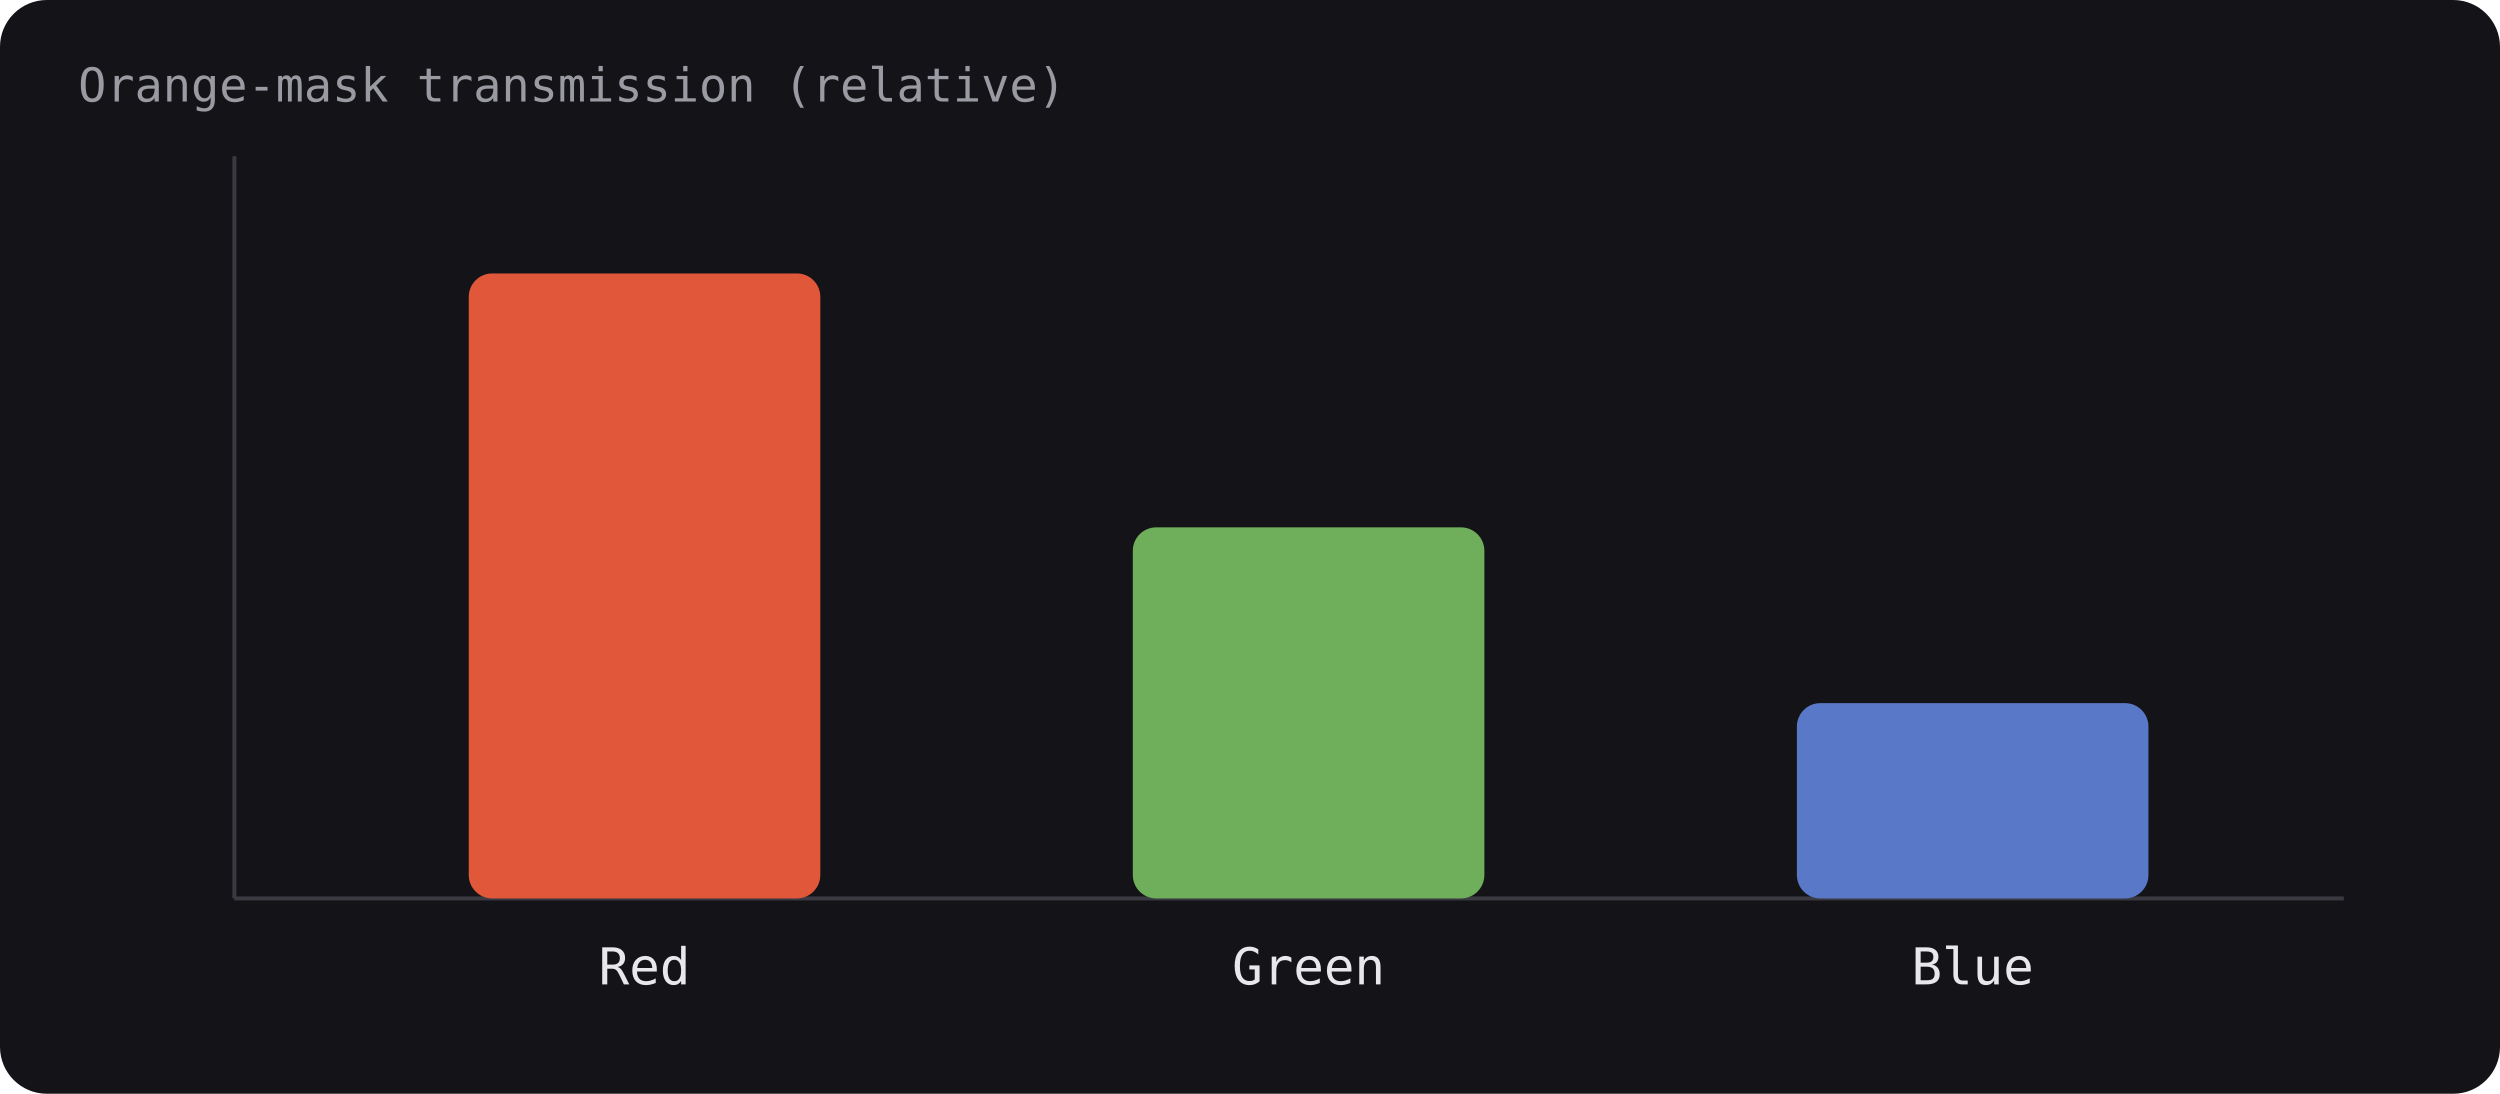
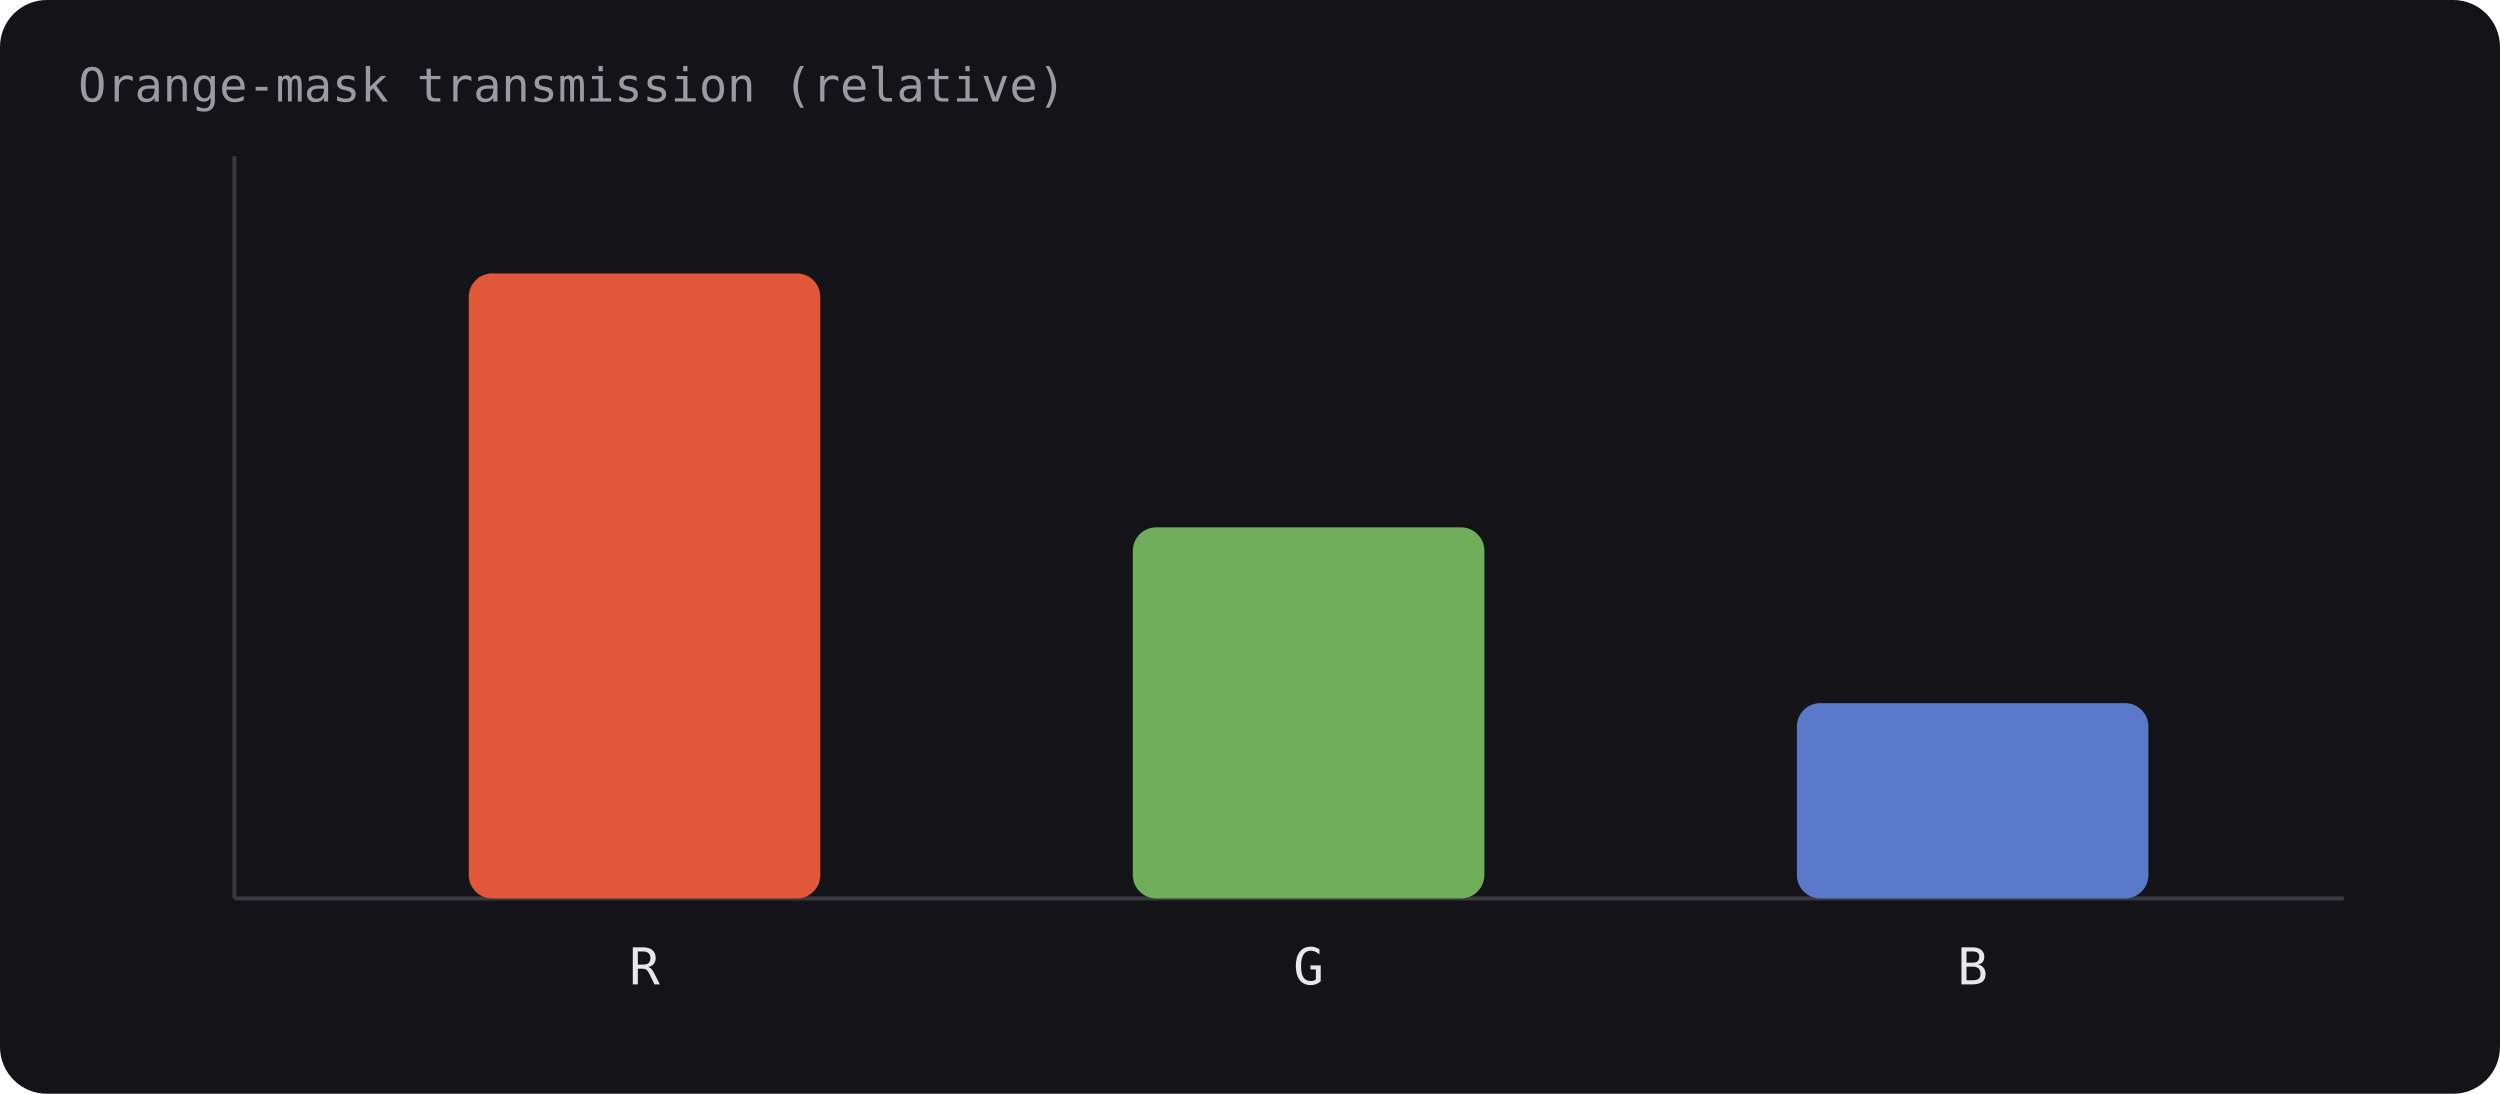
<svg xmlns="http://www.w3.org/2000/svg" viewBox="0 0 640 280" role="img" aria-label="Spectral transmission of the orange film base: red high, green medium, blue low">
  <rect width="640" height="280" rx="12" fill="#141418" />
  <g font-family="ui-monospace,monospace" font-size="12" fill="#9a9aa2">
    <text x="20" y="26">Orange-mask transmission (relative)</text>
    <line x1="60" y1="230" x2="600" y2="230" stroke="#3a3a42" />
    <line x1="60" y1="40" x2="60" y2="230" stroke="#3a3a42" />
  </g>
  <g>
    <rect x="120" y="70" width="90" height="160" rx="6" fill="#e0573a" />
    <rect x="290" y="135" width="90" height="95" rx="6" fill="#6fae5a" />
    <rect x="460" y="180" width="90" height="50" rx="6" fill="#5a78c8" />
  </g>
  <g font-family="ui-monospace,monospace" font-size="13" fill="#e8e8ea" text-anchor="middle">
-     <text x="165" y="252">Red</text>
-     <text x="335" y="252">Green</text>
-     <text x="505" y="252">Blue</text>
+     <text x="165" y="252">R</text>
+     <text x="335" y="252">G</text>
+     <text x="505" y="252">B</text>
  </g>
</svg>
